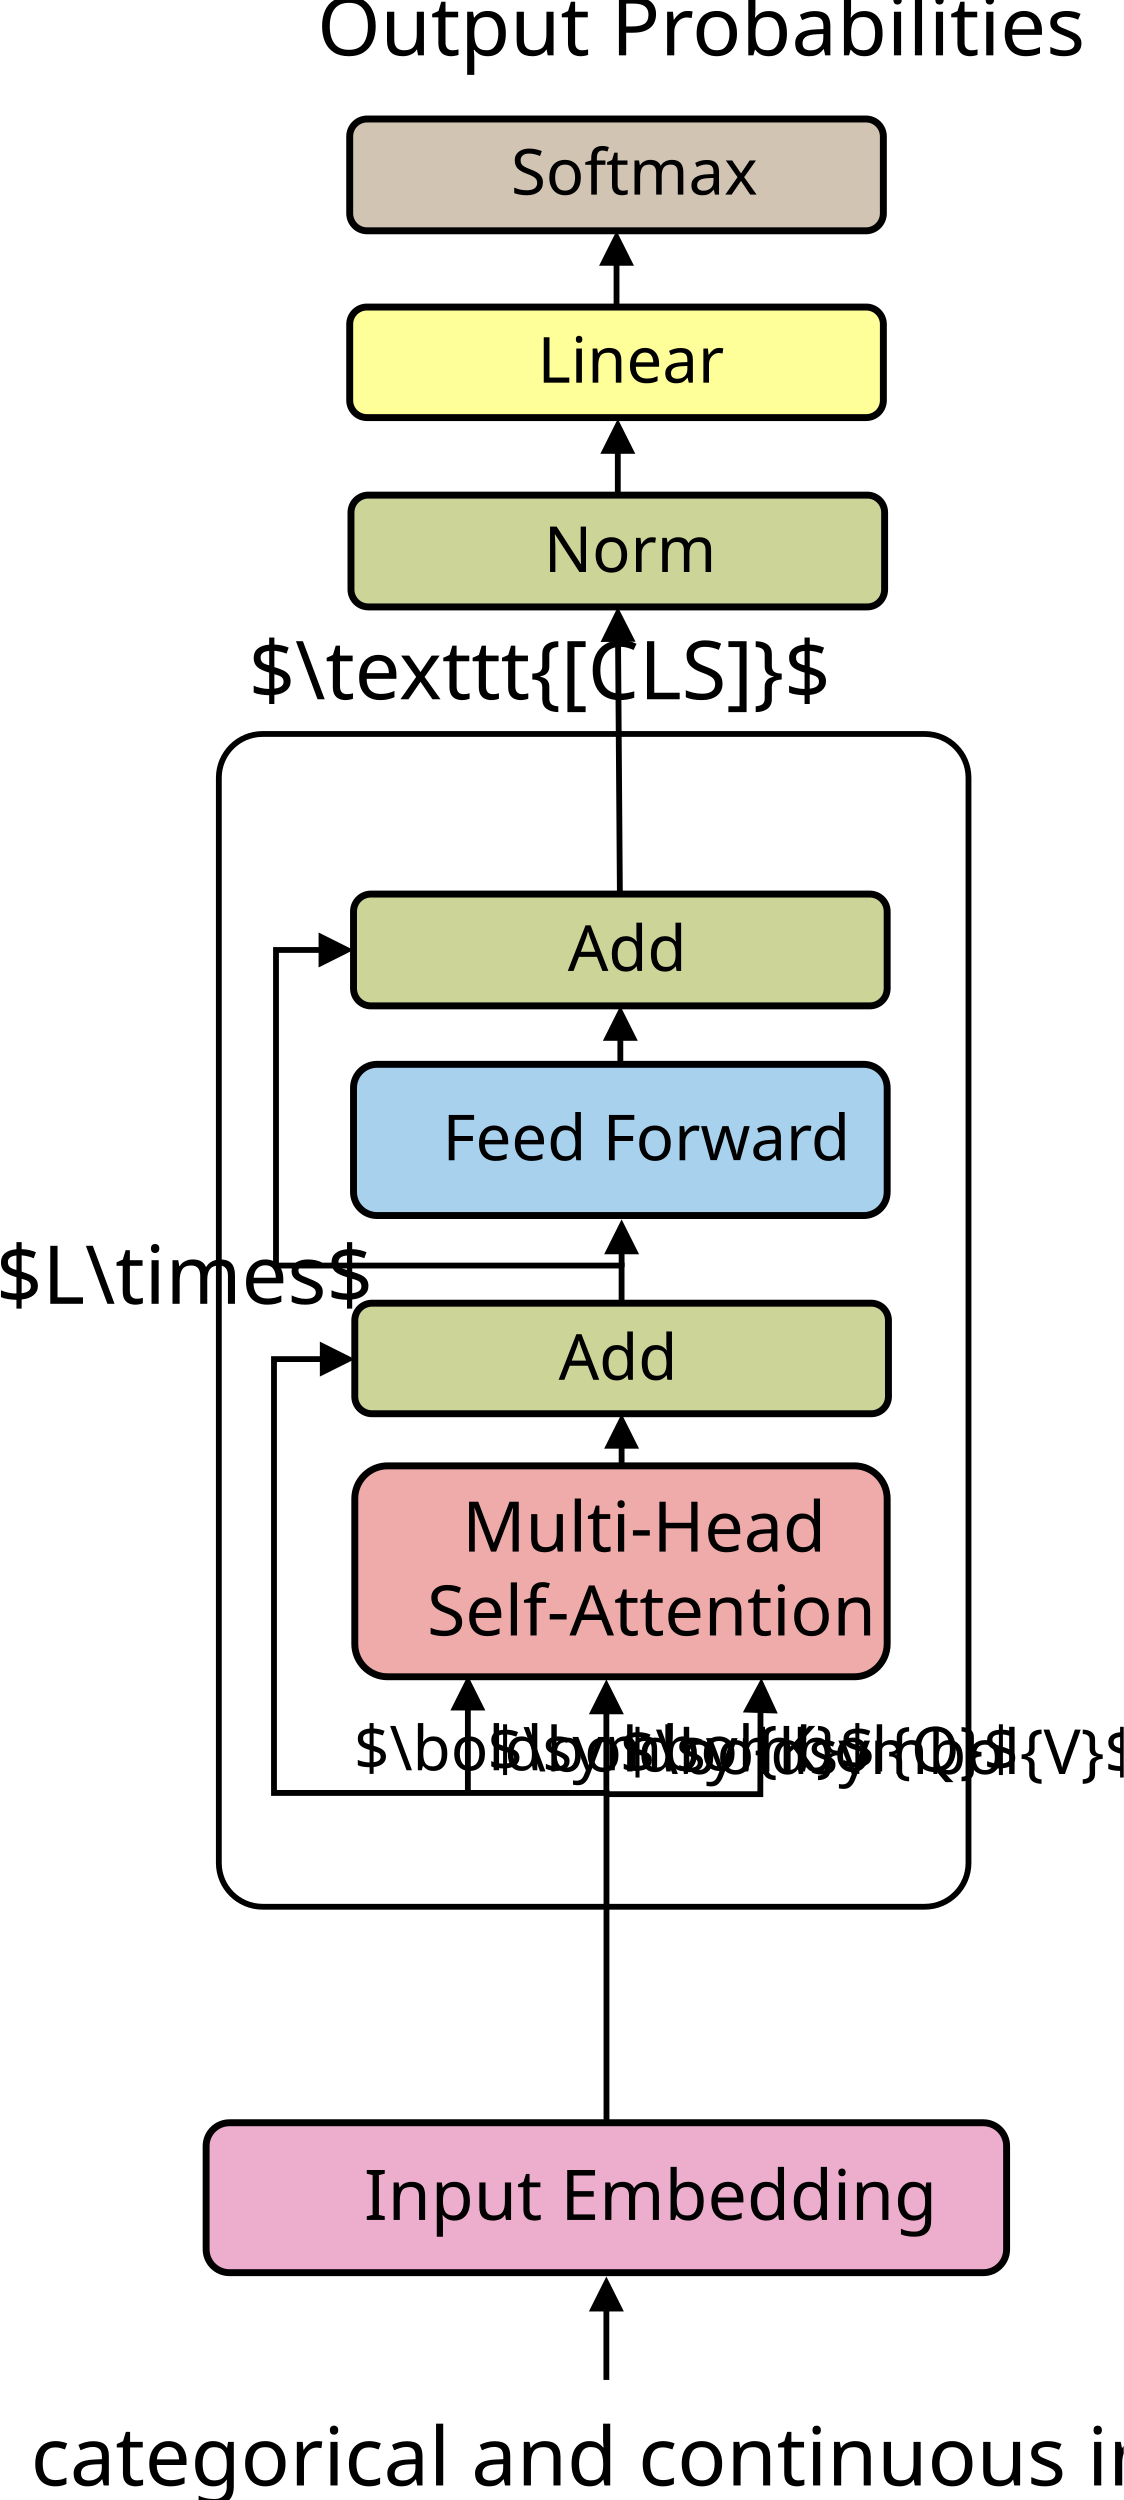
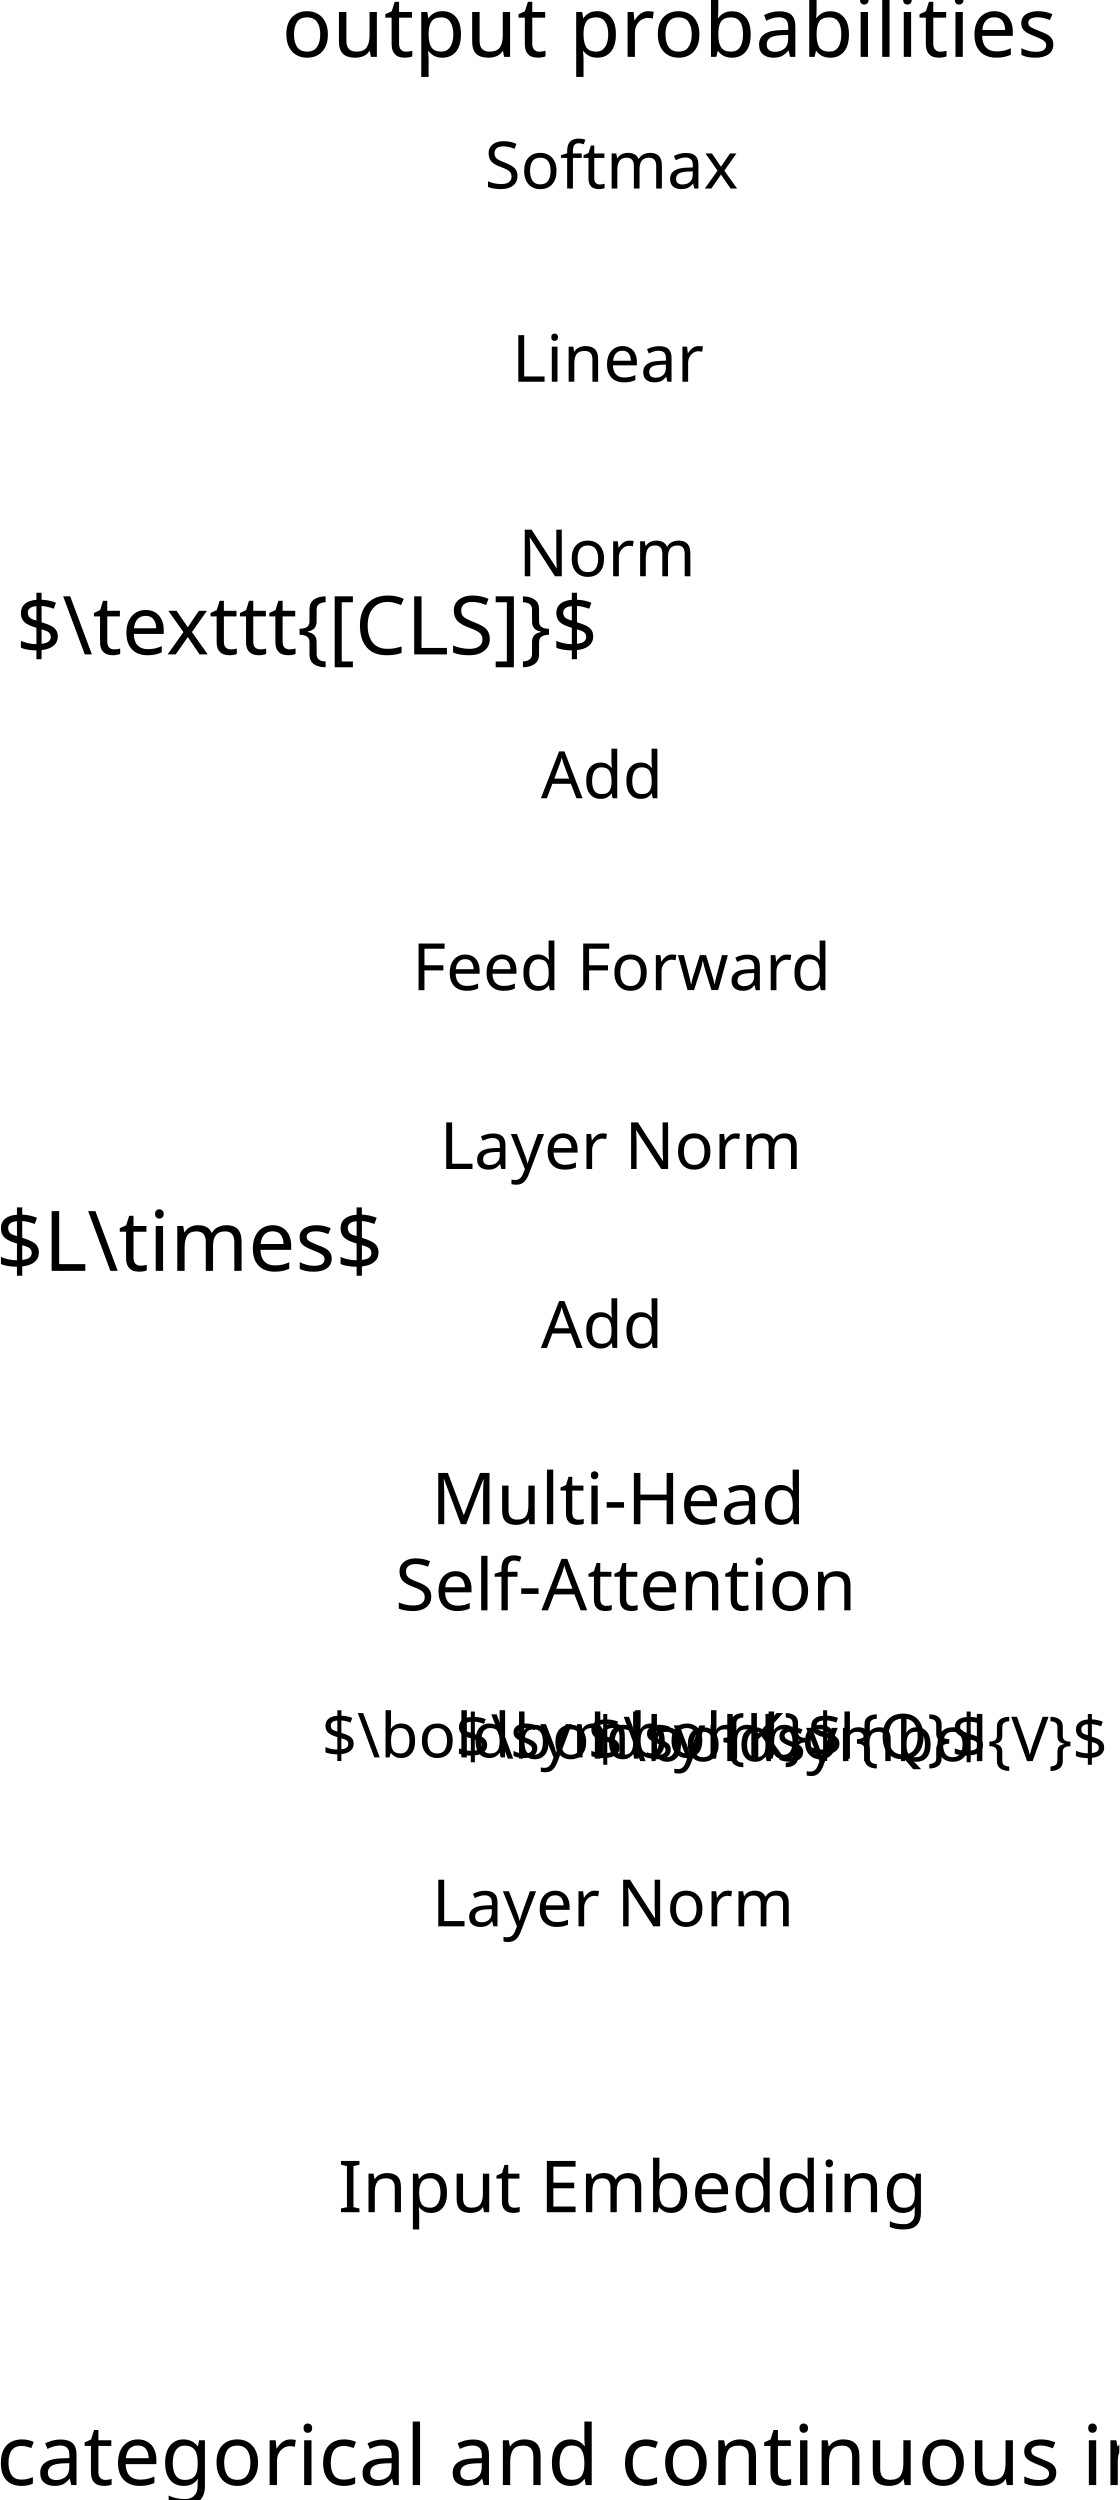
- <svg xmlns="http://www.w3.org/2000/svg" width="169.881" height="377.953" xml:space="preserve" overflow="hidden" version="1.1" id="svg4107">
-   <defs id="defs4011">
-     <clipPath id="clip0">
-       <rect x="3023" y="247" width="1003" height="2145" id="rect4008" />
+ <svg xmlns="http://www.w3.org/2000/svg" width="169.22" height="377.953" xml:space="preserve" overflow="hidden" version="1.1" id="svg443">
+   <defs id="defs341">
+     <clipPath clipPathUnits="userSpaceOnUse" id="clipPath782">
+       <g id="g786">
+         <rect x="-18.609" y="-0.028" width="430.281" height="827.938" id="rect784" style="stroke-width:0.441" />
+       </g>
+     </clipPath>
+     <clipPath clipPathUnits="userSpaceOnUse" id="clipPath788">
+       <g id="g792">
+         <rect x="-18.609" y="-0.028" width="430.281" height="827.938" id="rect790" style="stroke-width:0.441" />
+       </g>
+     </clipPath>
+     <clipPath clipPathUnits="userSpaceOnUse" id="clipPath794">
+       <g id="g798">
+         <rect x="-18.609" y="-0.028" width="430.281" height="827.938" id="rect796" style="stroke-width:0.441" />
+       </g>
+     </clipPath>
+     <clipPath clipPathUnits="userSpaceOnUse" id="clipPath800">
+       <g id="g804">
+         <rect x="-18.609" y="-0.028" width="430.281" height="827.938" id="rect802" style="stroke-width:0.441" />
+       </g>
+     </clipPath>
+     <clipPath clipPathUnits="userSpaceOnUse" id="clipPath806">
+       <g id="g810">
+         <rect x="-18.609" y="-0.028" width="430.281" height="827.938" id="rect808" style="stroke-width:0.441" />
+       </g>
+     </clipPath>
+     <clipPath clipPathUnits="userSpaceOnUse" id="clipPath812">
+       <g id="g816">
+         <rect x="-18.609" y="-0.028" width="430.281" height="827.938" id="rect814" style="stroke-width:0.441" />
+       </g>
+     </clipPath>
+     <clipPath clipPathUnits="userSpaceOnUse" id="clipPath818">
+       <g id="g822">
+         <rect x="-18.609" y="-0.028" width="430.281" height="827.938" id="rect820" style="stroke-width:0.441" />
+       </g>
+     </clipPath>
+     <clipPath clipPathUnits="userSpaceOnUse" id="clipPath824">
+       <g id="g828">
+         <rect x="-18.609" y="-0.028" width="430.281" height="827.938" id="rect826" style="stroke-width:0.441" />
+       </g>
+     </clipPath>
+     <clipPath clipPathUnits="userSpaceOnUse" id="clipPath830">
+       <g id="g834">
+         <rect x="-18.609" y="-0.028" width="430.281" height="827.938" id="rect832" style="stroke-width:0.441" />
+       </g>
+     </clipPath>
+     <clipPath clipPathUnits="userSpaceOnUse" id="clipPath836">
+       <g id="g840">
+         <rect x="-18.609" y="-0.028" width="430.281" height="827.938" id="rect838" style="stroke-width:0.441" />
+       </g>
+     </clipPath>
+     <clipPath clipPathUnits="userSpaceOnUse" id="clipPath842">
+       <g id="g846">
+         <rect x="-18.609" y="-0.028" width="430.281" height="827.938" id="rect844" style="stroke-width:0.441" />
+       </g>
+     </clipPath>
+     <clipPath clipPathUnits="userSpaceOnUse" id="clipPath848">
+       <g id="g852">
+         <rect x="-18.609" y="-0.028" width="430.281" height="827.938" id="rect850" style="stroke-width:0.441" />
+       </g>
+     </clipPath>
+     <clipPath clipPathUnits="userSpaceOnUse" id="clipPath854">
+       <g id="g858">
+         <rect x="-18.609" y="-0.028" width="430.281" height="827.938" id="rect856" style="stroke-width:0.441" />
+       </g>
+     </clipPath>
+     <clipPath clipPathUnits="userSpaceOnUse" id="clipPath860">
+       <g id="g864">
+         <rect x="-18.609" y="-0.028" width="430.281" height="827.938" id="rect862" style="stroke-width:0.441" />
+       </g>
+     </clipPath>
+     <clipPath clipPathUnits="userSpaceOnUse" id="clipPath866">
+       <g id="g870">
+         <rect x="-18.609" y="-0.028" width="430.281" height="827.938" id="rect868" style="stroke-width:0.441" />
+       </g>
+     </clipPath>
+     <clipPath clipPathUnits="userSpaceOnUse" id="clipPath872">
+       <g id="g876">
+         <rect x="-18.609" y="-0.028" width="430.281" height="827.938" id="rect874" style="stroke-width:0.441" />
+       </g>
+     </clipPath>
+     <clipPath clipPathUnits="userSpaceOnUse" id="clipPath878">
+       <g id="g882">
+         <rect x="-18.609" y="-0.028" width="430.281" height="827.938" id="rect880" style="stroke-width:0.441" />
+       </g>
+     </clipPath>
+     <clipPath clipPathUnits="userSpaceOnUse" id="clipPath884">
+       <g id="g888">
+         <rect x="-18.609" y="-0.028" width="430.281" height="827.938" id="rect886" style="stroke-width:0.441" />
+       </g>
+     </clipPath>
+     <clipPath clipPathUnits="userSpaceOnUse" id="clipPath890">
+       <g id="g894">
+         <rect x="-18.609" y="-0.028" width="430.281" height="827.938" id="rect892" style="stroke-width:0.441" />
+       </g>
+     </clipPath>
+     <clipPath clipPathUnits="userSpaceOnUse" id="clipPath896">
+       <g id="g900">
+         <rect x="-18.609" y="-0.028" width="430.281" height="827.938" id="rect898" style="stroke-width:0.441" />
+       </g>
+     </clipPath>
+     <clipPath clipPathUnits="userSpaceOnUse" id="clipPath902">
+       <g id="g906">
+         <rect x="-18.609" y="-0.028" width="430.281" height="827.938" id="rect904" style="stroke-width:0.441" />
+       </g>
+     </clipPath>
+     <clipPath clipPathUnits="userSpaceOnUse" id="clipPath908">
+       <g id="g912">
+         <rect x="-18.609" y="-0.028" width="430.281" height="827.938" id="rect910" style="stroke-width:0.441" />
+       </g>
+     </clipPath>
+     <clipPath clipPathUnits="userSpaceOnUse" id="clipPath914">
+       <g id="g918">
+         <rect x="-18.609" y="-0.028" width="430.281" height="827.938" id="rect916" style="stroke-width:0.441" />
+       </g>
+     </clipPath>
+     <clipPath clipPathUnits="userSpaceOnUse" id="clipPath920">
+       <g id="g924">
+         <rect x="-18.609" y="-0.028" width="430.281" height="827.938" id="rect922" style="stroke-width:0.441" />
+       </g>
+     </clipPath>
+     <clipPath clipPathUnits="userSpaceOnUse" id="clipPath926">
+       <g id="g930">
+         <rect x="-18.609" y="-0.028" width="430.281" height="827.938" id="rect928" style="stroke-width:0.441" />
+       </g>
    </clipPath>
  </defs>
-   <g clip-path="url(#clip0)" transform="translate(-3067.439,-303.2314)" id="g4105">
-     <g id="g12367" transform="matrix(1.047678,0,0,1.047678,-146.2503,-14.45755)">
-       <path d="m 3097.184,612.911 c 0,-1.859 1.505,-3.364 3.364,-3.364 H 3209.33 c 1.859,0 3.365,1.505 3.365,3.364 v 14.906 c 0,1.859 -1.505,3.364 -3.365,3.364 h -108.781 c -1.859,0 -3.364,-1.505 -3.364,-3.364 z" stroke="#000000" stroke-width="6.875" stroke-miterlimit="8" fill="#edaecd" fill-rule="evenodd" id="path4013" style="stroke-width:1;stroke-dasharray:none" />
-       <path d="m 3118.636,519.487 c 0,-2.615 2.118,-4.732 4.732,-4.732 h 67.359 c 2.615,0 4.732,2.118 4.732,4.732 v 20.972 c 0,2.615 -2.118,4.732 -4.732,4.732 h -67.359 c -2.615,0 -4.732,-2.118 -4.732,-4.732 z" stroke="#000000" stroke-width="6.875" stroke-miterlimit="8" fill="#efabaa" fill-rule="evenodd" id="path4017" style="stroke-width:1;stroke-dasharray:none" />
-       <path d="m 3118.636,493.766 c 0,-1.37 1.111,-2.481 2.481,-2.481 h 72.046 c 1.37,0 2.481,1.111 2.481,2.481 v 10.99 c 0,1.37 -1.111,2.481 -2.481,2.481 h -72.046 c -1.37,0 -2.481,-1.111 -2.481,-2.481 z" stroke="#000000" stroke-width="6.875" stroke-miterlimit="8" fill="#ccd497" fill-rule="evenodd" id="path4031" style="stroke-width:1;stroke-dasharray:none" />
-       <path d="m 3118.453,460.208 c 0,-1.874 1.518,-3.392 3.392,-3.392 h 70.223 c 1.874,0 3.392,1.518 3.392,3.392 v 15.035 c 0,1.874 -1.518,3.392 -3.392,3.392 h -70.223 c -1.874,0 -3.392,-1.518 -3.392,-3.392 z" stroke="#000000" stroke-width="6.875" stroke-miterlimit="8" fill="#a8d1ee" fill-rule="evenodd" id="path4035" style="stroke-width:1;stroke-dasharray:none" />
-       <path d="m 3118.453,434.755 c 0,-1.384 1.124,-2.508 2.508,-2.508 h 71.99 c 1.384,0 2.508,1.124 2.508,2.508 v 11.118 c 0,1.384 -1.124,2.508 -2.508,2.508 h -71.99 c -1.384,0 -2.508,-1.124 -2.508,-2.508 z" stroke="#000000" stroke-width="6.875" stroke-miterlimit="8" fill="#ccd497" fill-rule="evenodd" id="path4039" style="stroke-width:1;stroke-dasharray:none" />
-       <path d="m 3155.359,646.662 1e-4,-10.728 h -0.84 v 10.728 z m 2.101,-9.887 -2.521,-5.042 -2.521,5.042 z" id="path4043" style="stroke-width:0.183" />
-       <path d="m 3099.018,415.46 c 0,-3.488 2.827,-6.315 6.314,-6.315 h 95.547 c 3.487,0 6.315,2.827 6.315,6.315 v 156.602 c 0,3.487 -2.827,6.315 -6.315,6.315 h -95.547 c -3.487,0 -6.314,-2.827 -6.314,-6.315 z" stroke="#000000" stroke-width="0.84" stroke-miterlimit="8" fill="none" fill-rule="evenodd" id="path4045" />
-       <path d="m 3157.376,456.891 v -4.307 l -0.84,-2e-5 -1e-4,4.307 z m 2.101,-3.466 -2.521,-5.042 -2.521,5.042 z" id="path4057" style="stroke-width:0.183" />
-       <path d="m 3157.56,514.762 10e-5,-3.322 h -0.84 v 3.322 z m 2.101,-2.482 -2.521,-5.042 -2.521,5.042 z" id="path4059" style="stroke-width:0.183" />
-       <path d="m 3157.556,491.209 v -5.777 h -50.29 l 0.42,0.42 v -45.537 l -0.42,0.42 h 6.986 v -0.84 h -7.406 v 46.377 h 50.29 l -0.42,-0.42 v 5.357 z m -44.145,-48.373 5.042,-2.521 -5.042,-2.521 z" id="path4061" style="stroke-width:0.183" />
-       <path d="m 3155.376,609.588 v -48.053 h -48.399 l 0.42,0.42 V 499.353 l -0.42,0.42 h 7.458 v -0.84 h -7.878 v 63.443 h 48.399 l -0.42,-0.42 v 47.633 z m -41.781,-107.715 5.042,-2.521 -5.042,-2.521 z" id="path4063" style="stroke-width:0.183" />
-       <path d="m 3154.939,562.549 h 22.636 l 0.027,-12.974 -0.84,-0.002 -0.026,12.555 0.42,-0.419 h -22.217 z m 24.736,-12.056 -2.362,-5.118 -2.677,4.961 z" id="path4069" style="stroke-width:0.183" />
-       <path d="m 3155.359,561.864 1e-4,-12.105 h -0.84 v 12.105 z m 2.101,-11.265 -2.521,-5.042 -2.521,5.042 z" id="path4071" style="stroke-width:0.183" />
-       <path d="m 3156.47,432.326 -0.271,-37.311 0.842,-0.006 0.27,37.312 z m -2.365,-36.456 2.484,-5.06 2.558,5.024 z" id="path4079" style="stroke-width:0.183" />
-       <path d="m 3117.903,350.019 c 0,-1.37 1.111,-2.48 2.481,-2.48 h 72.046 c 1.37,0 2.481,1.11 2.481,2.48 v 10.991 c 0,1.37 -1.111,2.48 -2.481,2.48 h -72.046 c -1.37,0 -2.481,-1.11 -2.481,-2.48 z" stroke="#000000" stroke-width="6.875" stroke-miterlimit="8" fill="#ffff99" fill-rule="evenodd" id="path4085" style="stroke-width:1;stroke-dasharray:none" />
-       <path d="m 3117.903,322.912 c 0,-1.385 1.124,-2.508 2.508,-2.508 h 71.99 c 1.384,0 2.508,1.123 2.508,2.508 v 11.118 c 0,1.385 -1.124,2.508 -2.508,2.508 h -71.99 c -1.384,0 -2.508,-1.123 -2.508,-2.508 z" stroke="#000000" stroke-width="6.875" stroke-miterlimit="8" fill="#d2c4b2" fill-rule="evenodd" id="path4089" style="stroke-width:1;stroke-dasharray:none" />
-       <path d="m 3156.826,347.568 1e-4,-6.828 h -0.84 v 6.828 z m 2.101,-5.987 -2.521,-5.042 -2.521,5.042 z" id="path4093" style="stroke-width:0.183" />
-       <path d="m 3157.01,374.226 v -6.35 l -0.84,-2e-5 -1e-4,6.35 z m 2.101,-5.51 -2.521,-5.042 -2.521,5.042 z" id="path4095" style="stroke-width:0.183" />
-       <path d="m 3118.086,377.184 c 0,-1.385 1.124,-2.508 2.508,-2.508 h 71.99 c 1.384,0 2.508,1.123 2.508,2.508 v 11.118 c 0,1.385 -1.124,2.508 -2.508,2.508 h -71.99 c -1.384,0 -2.508,-1.123 -2.508,-2.508 z" stroke="#000000" stroke-width="6.875" stroke-miterlimit="8" fill="#ccd497" fill-rule="evenodd" id="path4097" style="stroke-width:1;stroke-dasharray:none" />
-       <path d="m 3157.56,486.058 10e-5,-2.672 h -0.84 v 2.672 z m 2.101,-1.832 -2.521,-5.042 -2.521,5.042 z" id="path4101" style="stroke-width:0.183" />
-       <path d="m 3135.374,561.551 1e-4,-12.343 h -0.84 v 12.343 z m 2.101,-11.502 -2.521,-5.042 -2.521,5.042 z" id="path4103" style="stroke-width:0.183" />
-       <text font-family="'Calibri Light', 'Calibri Light_MSFontService', sans-serif" font-weight="300" font-size="10.084px" id="text4015" x="3119.96" y="623.573" style="stroke-width:0.183">Input Embedding</text>
-       <text font-family="'Calibri Light', 'Calibri Light_MSFontService', sans-serif" font-weight="300" font-size="10.084px" id="text4019" x="3134.14" y="527.131" style="font-style:normal;font-variant:normal;font-weight:normal;font-stretch:normal;font-size:10.084px;font-family:'Calibri Light', 'Calibri Light_MSFontService', sans-serif;-inkscape-font-specification:'Calibri Light, Calibri Light_MSFontService, sans-serif, Normal';font-variant-ligatures:normal;font-variant-caps:normal;font-variant-numeric:normal;font-variant-east-asian:normal;stroke-width:0.183">
-         <tspan id="tspan11783" x="3134.14" y="527.131">Multi-Head</tspan>
-       </text>
-       <text font-family="'Calibri Light', 'Calibri Light_MSFontService', sans-serif" font-weight="300" font-size="10.084px" id="text4025" x="3129.065" y="539.232" style="font-style:normal;font-variant:normal;font-weight:normal;font-stretch:normal;font-size:10.084px;font-family:'Calibri Light', 'Calibri Light_MSFontService', sans-serif;-inkscape-font-specification:'Calibri Light, Calibri Light_MSFontService, sans-serif, Normal';font-variant-ligatures:normal;font-variant-caps:normal;font-variant-numeric:normal;font-variant-east-asian:normal;stroke-width:0.183">
-         <tspan id="tspan11785" x="3129.065" y="539.232">Self-Attention</tspan>
-       </text>
-       <text font-family="'Calibri Light', 'Calibri Light_MSFontService', sans-serif" font-weight="300" font-size="9.167px" id="text4037" x="3131.304" y="470.659" style="stroke-width:0.183">Feed Forward</text>
-       <text font-family="'Calibri Light', 'Calibri Light_MSFontService', sans-serif" font-weight="300" font-size="9.167px" id="text4041" x="3149.371" y="443.34" style="stroke-width:0.183">Add</text>
-       <text font-family="'Calibri Light', 'Calibri Light_MSFontService', sans-serif" font-weight="300" font-size="9.167px" id="text4041-9" x="3148.052" y="502.335" style="stroke-width:0.183">Add</text>
-       <text font-family="'Calibri Light', 'Calibri Light_MSFontService', sans-serif" font-weight="300" font-size="11.734px" id="text4047" x="3071.885" y="661.893" style="stroke-width:0.183">categorical and continuous inputs</text>
-       <text font-family="'Calibri Light', 'Calibri Light_MSFontService', sans-serif" font-weight="300" font-size="11.734px" id="text4083" x="3113.201" y="311.219" style="stroke-width:0.183">Output Probabilities</text>
-       <text font-family="'Calibri Light', 'Calibri Light_MSFontService', sans-serif" font-weight="300" font-size="9.167px" id="text4087" x="3145.013" y="358.449" style="stroke-width:0.183">Linear</text>
-       <text font-family="'Calibri Light', 'Calibri Light_MSFontService', sans-serif" font-weight="300" font-size="9.167px" id="text4091" x="3141.177" y="331.313" style="stroke-width:0.183">Softmax</text>
-       <text font-family="'Calibri Light', 'Calibri Light_MSFontService', sans-serif" font-weight="300" font-size="9.167px" id="text4099" x="3145.92" y="385.768" style="stroke-width:0.183">Norm</text>
-       <text font-family="'Calibri Light', 'Calibri Light_MSFontService', sans-serif" font-weight="300" font-size="11.734px" id="text4065" x="3066.843" y="491.377" style="font-style:normal;font-variant:normal;font-weight:normal;font-stretch:normal;font-size:11.734px;font-family:'Calibri Light', 'Calibri Light_MSFontService', sans-serif;-inkscape-font-specification:'Calibri Light, Calibri Light_MSFontService, sans-serif, Normal';font-variant-ligatures:normal;font-variant-caps:normal;font-variant-numeric:normal;font-variant-east-asian:normal;stroke-width:0.183">
-         <tspan id="tspan11781" x="3066.843" y="491.377">$L\times$</tspan>
-       </text>
-       <text font-family="'Calibri Light', 'Calibri Light_MSFontService', sans-serif" font-weight="300" font-size="11.734px" id="text4065-1" x="3103.311" y="404.133" style="font-style:normal;font-variant:normal;font-weight:normal;font-stretch:normal;font-size:11.734px;font-family:'Calibri Light', 'Calibri Light_MSFontService', sans-serif;-inkscape-font-specification:'Calibri Light, Calibri Light_MSFontService, sans-serif, Normal';font-variant-ligatures:normal;font-variant-caps:normal;font-variant-numeric:normal;font-variant-east-asian:normal;stroke-width:0.183">
-         <tspan id="tspan11781-7" x="3103.311" y="404.133">$\texttt{[CLS]}$</tspan>
-       </text>
-       <text font-family="'Calibri Light', 'Calibri Light_MSFontService', sans-serif" font-weight="300" font-size="8.966px" id="text737" x="3156.878" y="559.222" style="stroke-width:0.179">$\boldsymbol{V}$</text>
-       <text font-family="'Calibri Light', 'Calibri Light_MSFontService', sans-serif" font-weight="300" font-size="8.966px" id="text739" x="3118.506" y="558.684" style="display:inline;stroke-width:0.179">$\boldsymbol{K}$</text>
-       <text font-family="'Calibri Light', 'Calibri Light_MSFontService', sans-serif" font-weight="300" font-size="8.966px" id="text741" x="3137.769" y="558.863" style="display:inline;stroke-width:0.179">$\boldsymbol{Q}$</text>
-     </g>
-   </g>
+   <path d="m 59.203,685.446 c 0,-4.47 3.619,-8.09 8.09,-8.09 H 328.856 c 4.47,0 8.09,3.619 8.09,8.09 v 35.842 c 0,4.47 -3.619,8.09 -8.09,8.09 H 67.293 c -4.47,0 -8.09,-3.619 -8.09,-8.09 z" stroke="#000000" stroke-width="3.031" stroke-miterlimit="8" fill="#edaecd" fill-rule="evenodd" id="path343" clip-path="url(#clipPath926)" transform="matrix(0.4477296,0,0,0.4477296,2.3288224e-5,16.07494)" style="stroke-width:2.233;stroke-dasharray:none" />
+   <text font-family="'Calibri Light', 'Calibri Light_MSFontService', sans-serif" font-weight="300" font-size="10.856px" id="text345" x="51.111" y="334.447" style="stroke-width:0.197">Input Embedding</text>
+   <path d="m 108.58,460.369 c 0,-6.287 5.092,-11.379 11.379,-11.379 H 281.481 c 6.287,0 11.379,5.092 11.379,11.379 v 50.426 c 0,6.287 -5.092,11.379 -11.379,11.379 H 119.958 c -6.287,0 -11.379,-5.092 -11.379,-11.379 z" stroke="#000000" stroke-width="3.031" stroke-miterlimit="8" fill="#efabaa" fill-rule="evenodd" id="path347" clip-path="url(#clipPath920)" transform="matrix(0.4477296,0,0,0.4477296,2.3288224e-5,16.07494)" style="stroke-width:2.233;stroke-dasharray:none" />
+   <text font-family="'Calibri Light', 'Calibri Light_MSFontService', sans-serif" font-weight="300" font-size="10.856px" id="text349" x="65.207" y="230.425" style="stroke-width:0.197">Multi-Head</text>
+   <text font-family="'Calibri Light', 'Calibri Light_MSFontService', sans-serif" font-weight="300" font-size="10.856px" id="text355" x="59.743" y="243.452" style="stroke-width:0.197">Self-Attention</text>
+   <path d="m 108.139,398.965 c 0,-3.293 2.672,-5.965 5.965,-5.965 h 173.232 c 3.293,0 5.965,2.672 5.965,5.965 v 26.425 c 0,3.293 -2.672,5.965 -5.965,5.965 H 114.104 c -3.293,0 -5.965,-2.672 -5.965,-5.965 z" stroke="#000000" stroke-width="3.031" stroke-miterlimit="8" fill="#ccd497" fill-rule="evenodd" id="path361" clip-path="url(#clipPath914)" transform="matrix(0.4477296,0,0,0.4477296,2.3288224e-5,16.07494)" style="stroke-width:2.233;stroke-dasharray:none" />
+   <text font-family="'Calibri Light', 'Calibri Light_MSFontService', sans-serif" font-weight="300" font-size="9.869px" id="text363" x="81.773" y="203.777" style="stroke-width:0.197">Add</text>
+   <path d="m 108.139,273.307 c 0,-4.506 3.65,-8.156 8.156,-8.156 h 168.85 c 4.506,0 8.156,3.65 8.156,8.156 v 36.151 c 0,4.506 -3.65,8.156 -8.156,8.156 H 116.295 c -4.506,0 -8.156,-3.65 -8.156,-8.156 z" stroke="#000000" stroke-width="3.031" stroke-miterlimit="8" fill="#a8d1ee" fill-rule="evenodd" id="path365" clip-path="url(#clipPath908)" transform="matrix(0.4477296,0,0,0.4477296,2.3288224e-5,16.07494)" style="stroke-width:2.233;stroke-dasharray:none" />
+   <text font-family="'Calibri Light', 'Calibri Light_MSFontService', sans-serif" font-weight="300" font-size="9.869px" id="text367" x="62.323" y="149.693" style="stroke-width:0.197">Feed Forward</text>
+   <path d="m 108.139,213.361 c 0,-3.293 2.672,-5.963 5.965,-5.963 h 173.232 c 3.293,0 5.965,2.67 5.965,5.963 v 26.427 c 0,3.293 -2.672,5.965 -5.965,5.965 H 114.104 c -3.293,0 -5.965,-2.672 -5.965,-5.965 z" stroke="#000000" stroke-width="3.031" stroke-miterlimit="8" fill="#ccd497" fill-rule="evenodd" id="path369" clip-path="url(#clipPath902)" transform="matrix(0.4477296,0,0,0.4477296,2.3288224e-5,16.07494)" style="stroke-width:2.233;stroke-dasharray:none" />
+   <text font-family="'Calibri Light', 'Calibri Light_MSFontService', sans-serif" font-weight="300" font-size="9.869px" id="text371" x="81.773" y="120.678" style="stroke-width:0.197">Add</text>
+   <path d="m 199.085,769.584 1.2e-4,-30.104 -2.021,-5e-5 -1.2e-4,30.104 z m 5.052,-28.083 -6.062,-12.124 -6.062,12.124 z" id="path373" style="stroke-width:0.441" clip-path="url(#clipPath896)" transform="matrix(0.4477296,0,0,0.4477296,2.3288224e-5,16.07494)" />
+   <path d="m 62.289,210.68 c 0,-8.387 6.798,-15.185 15.183,-15.185 H 307.214 c 8.385,0 15.183,6.799 15.183,15.185 v 432.977 c 0,8.385 -6.798,15.183 -15.183,15.183 H 77.473 c -8.385,0 -15.183,-6.798 -15.183,-15.183 z" stroke="#000000" stroke-width="2.021" stroke-miterlimit="8" fill="none" fill-rule="evenodd" id="path375" clip-path="url(#clipPath890)" transform="matrix(0.4477296,0,0,0.4477296,2.3288224e-5,16.07494)" style="stroke-width:2.233;stroke-dasharray:none" />
+   <text font-family="'Calibri Light', 'Calibri Light_MSFontService', sans-serif" font-weight="300" font-size="12.633px" id="text377" x="-0.557" y="375.701" style="stroke-width:0.197">categorical and continuous inputs</text>
+   <text font-family="'Calibri Light', 'Calibri Light_MSFontService', sans-serif" font-weight="300" font-size="12.633px" id="text377-5" x="42.602" y="8.599" style="stroke-width:0.197">output probabilities</text>
+   <path d="m 201.73,265.076 7e-5,-9.219 -2.021,-4e-5 -8e-5,9.219 z m 5.052,-7.198 -6.062,-12.124 -6.062,12.124 z" id="path385" style="stroke-width:0.441" clip-path="url(#clipPath884)" transform="matrix(0.4477296,0,0,0.4477296,2.3288224e-5,16.07494)" />
+   <path d="m 201.73,448.941 7e-5,-7.483 -2.021,-5e-5 -7e-5,7.483 z m 5.052,-5.462 -6.062,-12.124 -6.062,12.124 z" id="path387" style="stroke-width:0.441" clip-path="url(#clipPath878)" transform="matrix(0.4477296,0,0,0.4477296,2.3288224e-5,16.07494)" />
+   <path d="m 201.783,392.679 v -7.071 H 71.769 l 1.01,1.01 V 226.357 l -1.01,1.01 h 26.268 v -2.02 H 70.759 V 387.628 H 200.773 l -1.01,-1.01 v 6.061 z M 96.017,232.419 108.14,226.357 96.017,220.295 Z" id="path389" style="stroke-width:0.441" clip-path="url(#clipPath872)" transform="matrix(0.4477296,0,0,0.4477296,2.3288224e-5,16.07494)" />
+   <text font-family="'Calibri Light', 'Calibri Light_MSFontService', sans-serif" font-weight="300" font-size="12.633px" id="text391" x="-0.642" y="192.132" style="stroke-width:0.197">$L\times$</text>
+   <path d="m 196.752,564.351 h 54.427 l 0.065,-31.196 -2.02,-0.004 -0.063,30.188 1.01,-1.008 h -53.42 z m 59.478,-28.989 -5.68,-12.307 -6.438,11.928 z" id="path395" style="stroke-width:0.441" clip-path="url(#clipPath866)" transform="matrix(0.4477296,0,0,0.4477296,2.3288224e-5,16.07494)" />
+   <path d="m 199.085,563.147 1.1e-4,-29.106 h -2.021 l -1.2e-4,29.106 z m 5.052,-27.086 -6.062,-12.124 -6.062,12.124 z" id="path397" style="stroke-width:0.441" clip-path="url(#clipPath860)" transform="matrix(0.4477296,0,0,0.4477296,2.3288224e-5,16.07494)" />
+   <path d="m 201.73,207.354 1.1e-4,-26.445 -2.021,-4e-5 -1.2e-4,26.445 z m 5.052,-24.424 -6.062,-12.124 -6.062,12.124 z" id="path405" style="stroke-width:0.441" clip-path="url(#clipPath854)" transform="matrix(0.4477296,0,0,0.4477296,2.3288224e-5,16.07494)" />
+   <path d="m 107.698,72.726 c 0,-3.293 2.672,-5.963 5.965,-5.963 h 173.232 c 3.293,0 5.965,2.67 5.965,5.963 v 26.429 c 0,3.293 -2.672,5.963 -5.965,5.963 H 113.663 c -3.293,0 -5.965,-2.67 -5.965,-5.963 z" stroke="#000000" stroke-width="3.031" stroke-miterlimit="8" fill="#ffff99" fill-rule="evenodd" id="path407" clip-path="url(#clipPath848)" transform="matrix(0.4477296,0,0,0.4477296,2.3288224e-5,16.07494)" style="stroke-width:2.233;stroke-dasharray:none" />
+   <text font-family="'Calibri Light', 'Calibri Light_MSFontService', sans-serif" font-weight="300" font-size="9.869px" id="text409" x="77.405" y="57.711" style="stroke-width:0.197">Linear</text>
+   <path d="m 107.698,7.479 c 0,-3.293 2.672,-5.963 5.965,-5.963 h 173.232 c 3.293,0 5.965,2.67 5.965,5.963 V 33.907 c 0,3.293 -2.672,5.963 -5.965,5.963 H 113.663 c -3.293,0 -5.965,-2.67 -5.965,-5.963 z" stroke="#000000" stroke-width="3.031" stroke-miterlimit="8" fill="#d2c4b2" fill-rule="evenodd" id="path411" clip-path="url(#clipPath842)" transform="matrix(0.4477296,0,0,0.4477296,2.3288224e-5,16.07494)" style="stroke-width:2.233;stroke-dasharray:none" />
+   <text font-family="'Calibri Light', 'Calibri Light_MSFontService', sans-serif" font-weight="300" font-size="9.869px" id="text413" x="73.276" y="28.498" style="stroke-width:0.197">Softmax</text>
+   <path d="m 201.289,66.391 1e-4,-16.417 h -2.021 l -1e-4,16.417 z m 5.052,-14.397 -6.062,-12.124 -6.062,12.124 z" id="path415" style="stroke-width:0.441" clip-path="url(#clipPath836)" transform="matrix(0.4477296,0,0,0.4477296,2.3288224e-5,16.07494)" />
+   <path d="m 201.73,130.931 9e-5,-15.269 -2.021,-4e-5 -1e-4,15.269 z m 5.052,-13.249 -6.062,-12.124 -6.062,12.124 z" id="path417" style="stroke-width:0.441" clip-path="url(#clipPath830)" transform="matrix(0.4477296,0,0,0.4477296,2.3288224e-5,16.07494)" />
+   <path d="m 108.139,138.042 c 0,-3.331 2.702,-6.031 6.031,-6.031 h 173.1 c 3.329,0 6.031,2.7 6.031,6.031 v 26.733 c 0,3.331 -2.702,6.031 -6.031,6.031 H 114.17 c -3.329,0 -6.031,-2.7 -6.031,-6.031 z" stroke="#000000" stroke-width="3.031" stroke-miterlimit="8" fill="#ccd497" fill-rule="evenodd" id="path419" clip-path="url(#clipPath824)" transform="matrix(0.4477296,0,0,0.4477296,2.3288224e-5,16.07494)" style="stroke-width:2.233;stroke-dasharray:none" />
+   <text font-family="'Calibri Light', 'Calibri Light_MSFontService', sans-serif" font-weight="300" font-size="9.869px" id="text421" x="78.382" y="87.122" style="stroke-width:0.197">Norm</text>
+   <path d="m 201.73,392.93 8e-5,-11.871 -2.021,-4e-5 -9e-5,11.871 z m 5.052,-9.851 -6.062,-12.124 -6.062,12.124 z" id="path423" style="stroke-width:0.441" clip-path="url(#clipPath818)" transform="matrix(0.4477296,0,0,0.4477296,2.3288224e-5,16.07494)" />
+   <path d="m 105.494,593.892 c 0,-3.329 2.702,-6.031 6.031,-6.031 h 173.1 c 3.329,0 6.031,2.702 6.031,6.031 v 26.734 c 0,3.329 -2.702,6.031 -6.031,6.031 H 111.525 c -3.329,0 -6.031,-2.702 -6.031,-6.031 z" stroke="#000000" stroke-width="3.031" stroke-miterlimit="8" fill="#ccd497" fill-rule="evenodd" id="path425" clip-path="url(#clipPath812)" transform="matrix(0.4477296,0,0,0.4477296,2.3288224e-5,16.07494)" style="stroke-width:2.233;stroke-dasharray:none" />
+   <text font-family="'Calibri Light', 'Calibri Light_MSFontService', sans-serif" font-weight="300" font-size="9.869px" id="text427" x="65.303" y="291.22" style="stroke-width:0.197">Layer Norm</text>
+   <path d="m 108.139,338.193 c 0,-3.329 2.702,-6.031 6.031,-6.031 h 173.1 c 3.329,0 6.031,2.702 6.031,6.031 v 26.734 c 0,3.329 -2.702,6.031 -6.031,6.031 H 114.17 c -3.329,0 -6.031,-2.702 -6.031,-6.031 z" stroke="#000000" stroke-width="3.031" stroke-miterlimit="8" fill="#ccd497" fill-rule="evenodd" id="path429" clip-path="url(#clipPath806)" transform="matrix(0.4477296,0,0,0.4477296,2.3288224e-5,16.07494)" style="stroke-width:2.233;stroke-dasharray:none" />
+   <text font-family="'Calibri Light', 'Calibri Light_MSFontService', sans-serif" font-weight="300" font-size="9.869px" id="text431" x="66.507" y="176.735" style="stroke-width:0.197">Layer Norm</text>
+   <path d="m 201.73,332.325 5e-5,-4.609 -2.021,-4e-5 -5e-5,4.609 z m 5.052,-2.589 -6.062,-12.124 -6.062,12.124 z" id="path433" style="stroke-width:0.441" clip-path="url(#clipPath800)" transform="matrix(0.4477296,0,0,0.4477296,2.3288224e-5,16.07494)" />
+   <path d="m 199.085,677.405 1.3e-4,-40.646 h -2.021 l -1.3e-4,40.646 z m 5.052,-38.625 -6.062,-12.124 -6.062,12.123 z" id="path435" style="stroke-width:0.441" clip-path="url(#clipPath794)" transform="matrix(0.4477296,0,0,0.4477296,2.3288224e-5,16.07494)" />
+   <path d="M 199.094,677.017 V 650.598 H 70.849 l 1.01,1.01 V 411.956 L 70.849,412.966 h 27.187 v -2.02 H 69.838 V 652.618 H 198.083 l -1.01,-1.01 v 25.409 z M 96.015,418.018 108.139,411.956 96.015,405.894 Z" id="path437" style="stroke-width:0.441" clip-path="url(#clipPath788)" transform="matrix(0.4477296,0,0,0.4477296,2.3288224e-5,16.07494)" />
+   <path d="m 198.904,587.786 v -25.482 h -51.088 l 1.01,1.01 v -31.038 h -2.02 v 32.049 h 51.088 l -1.01,-1.01 v 24.472 z m -45.026,-53.489 -6.062,-12.124 -6.062,12.124 z" id="path439" style="stroke-width:0.441" clip-path="url(#clipPath782)" transform="matrix(0.4477296,0,0,0.4477296,2.3288224e-5,16.07494)" />
+   <text font-family="'Calibri Light', 'Calibri Light_MSFontService', sans-serif" font-weight="300" font-size="9.394px" id="text737" x="88.825" y="266.251" style="stroke-width:0.188">$\boldsymbol{V}$</text>
+   <text font-family="'Calibri Light', 'Calibri Light_MSFontService', sans-serif" font-weight="300" font-size="9.394px" id="text739" x="48.624" y="265.688" style="display:inline;stroke-width:0.188">$\boldsymbol{K}$</text>
+   <text font-family="'Calibri Light', 'Calibri Light_MSFontService', sans-serif" font-weight="300" font-size="9.394px" id="text741" x="68.806" y="265.876" style="display:inline;stroke-width:0.188">$\boldsymbol{Q}$</text>
+   <text font-family="'Calibri Light', 'Calibri Light_MSFontService', sans-serif" font-weight="300" font-size="11.734px" id="text4065-1" x="2.394" y="98.94" style="font-style:normal;font-variant:normal;font-weight:normal;font-stretch:normal;font-size:12.294px;font-family:'Calibri Light', 'Calibri Light_MSFontService', sans-serif;-inkscape-font-specification:'Calibri Light, Calibri Light_MSFontService, sans-serif, Normal';font-variant-ligatures:normal;font-variant-caps:normal;font-variant-numeric:normal;font-variant-east-asian:normal;stroke-width:0.192">
+     <tspan id="tspan11781-7" x="2.394" y="98.94" style="stroke-width:0.192">$\texttt{[CLS]}$</tspan>
+   </text>
</svg>
